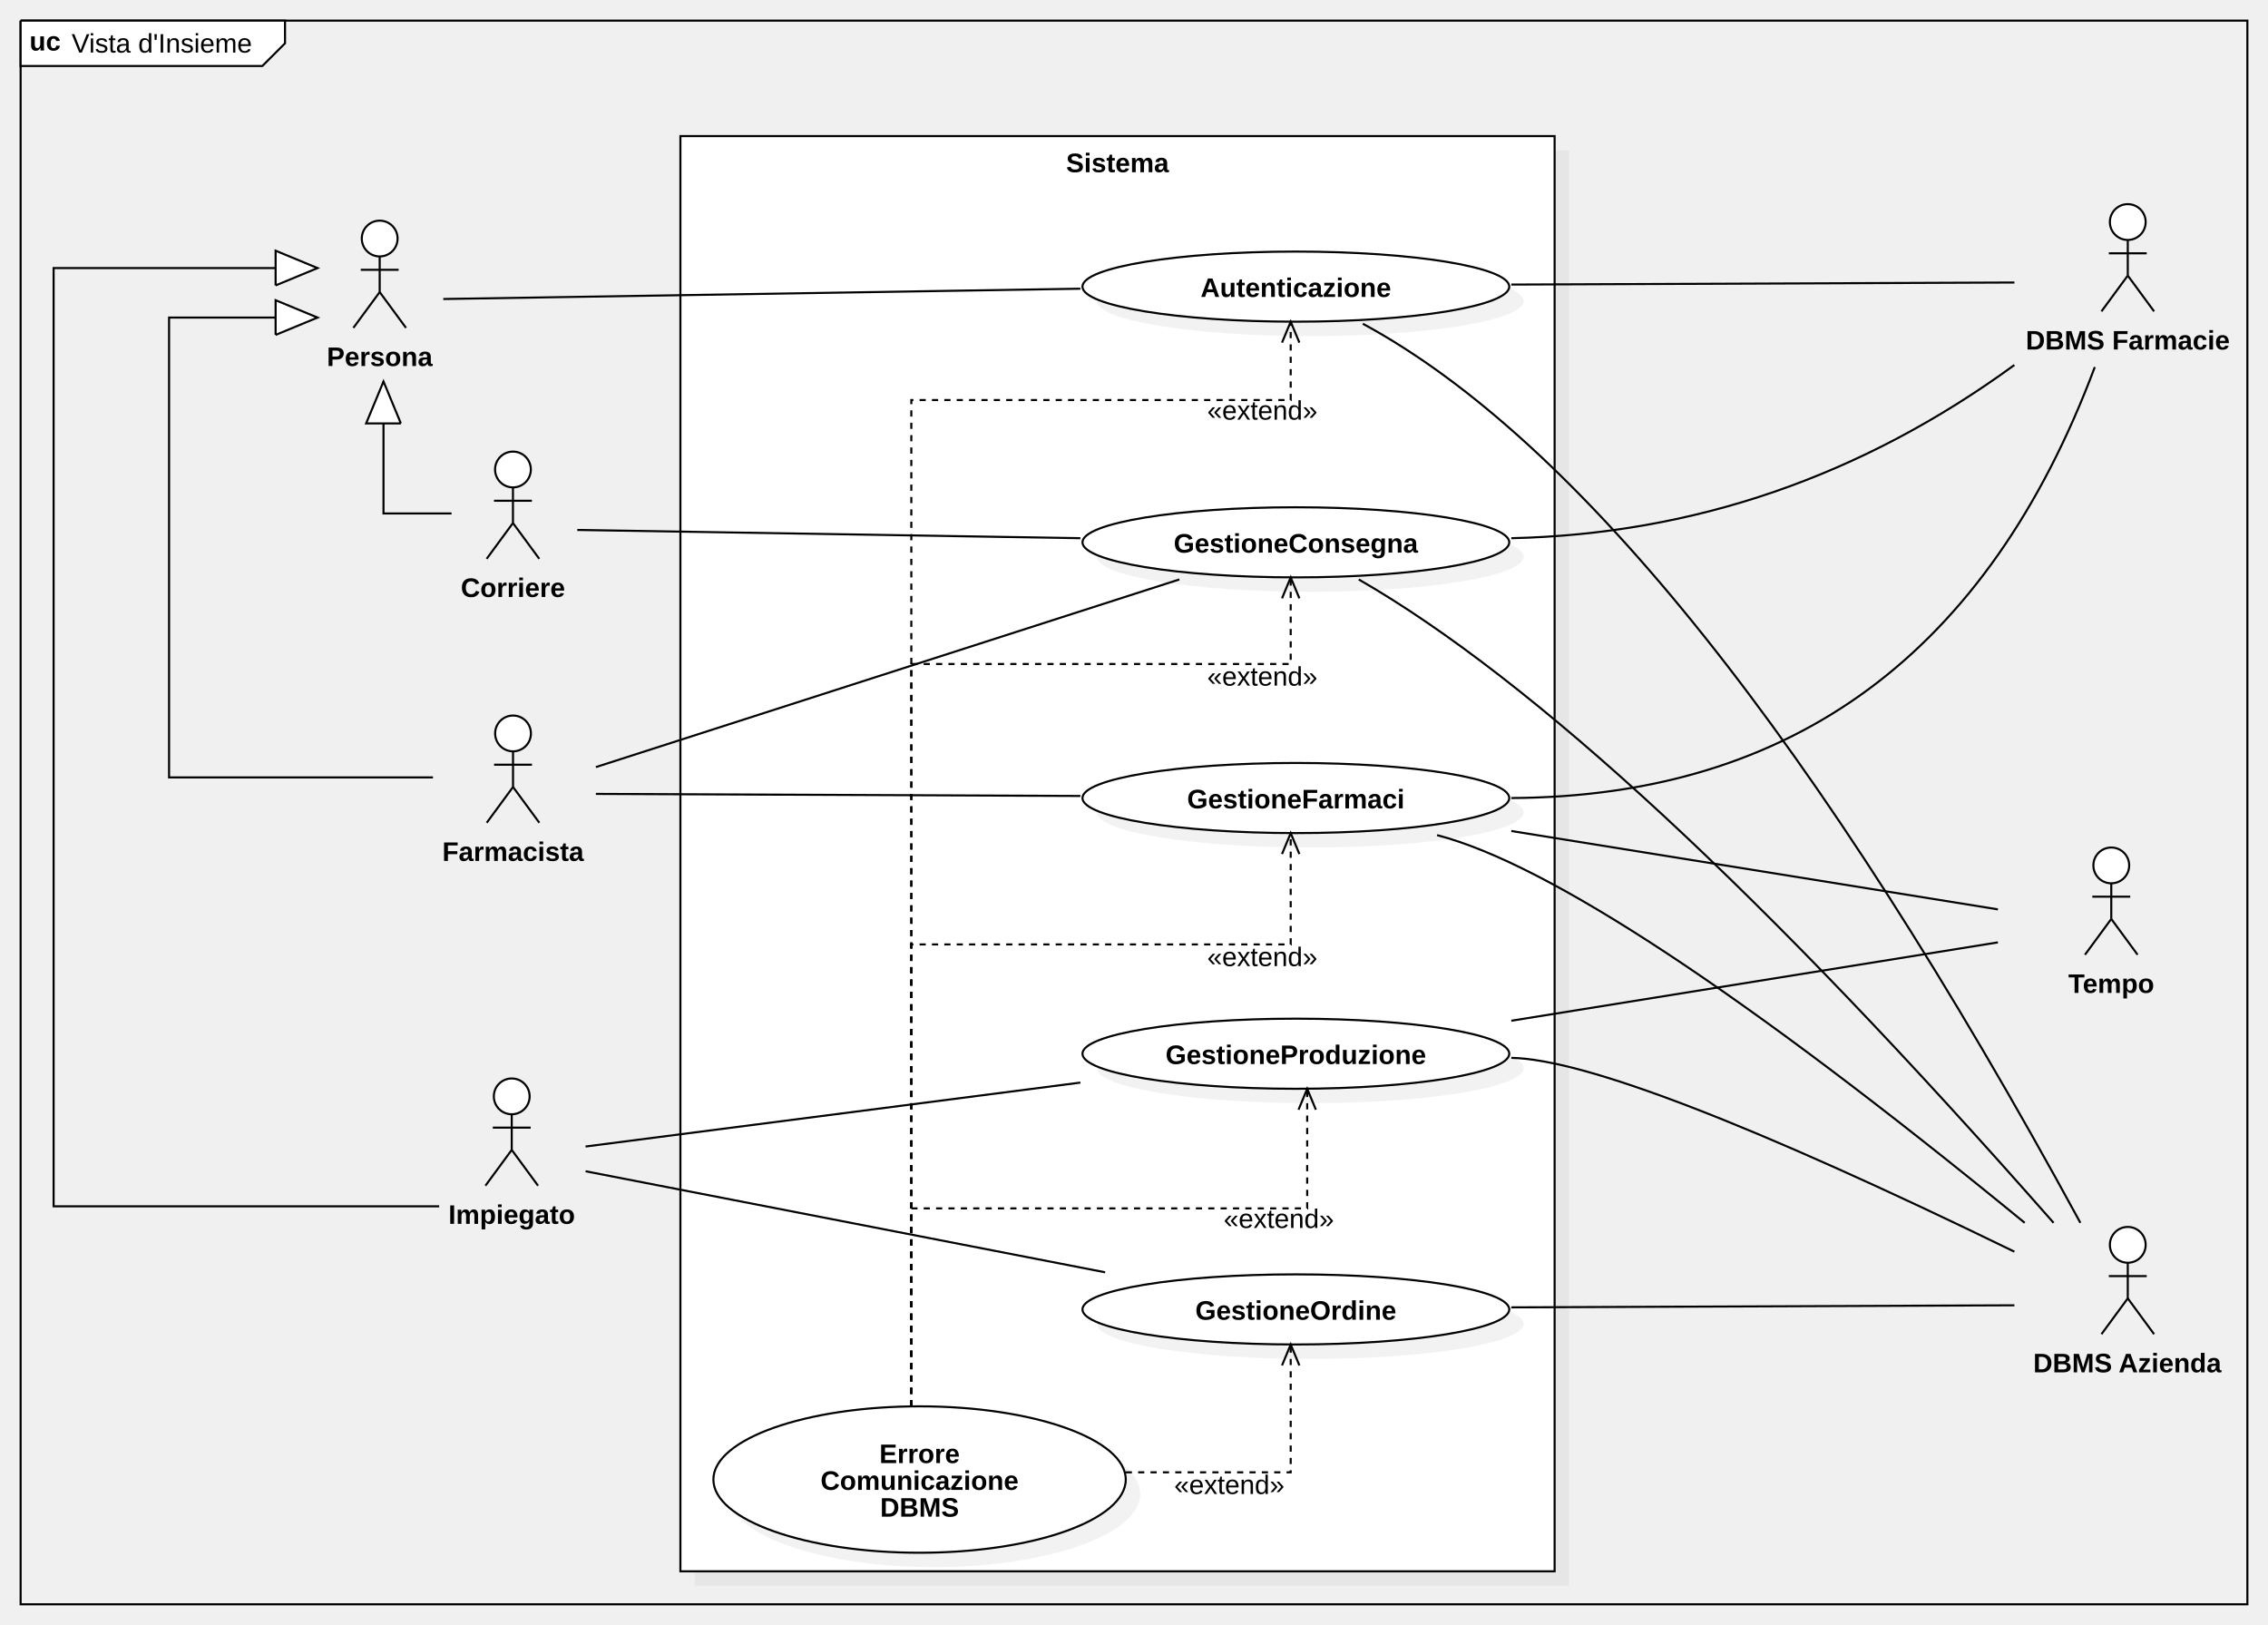
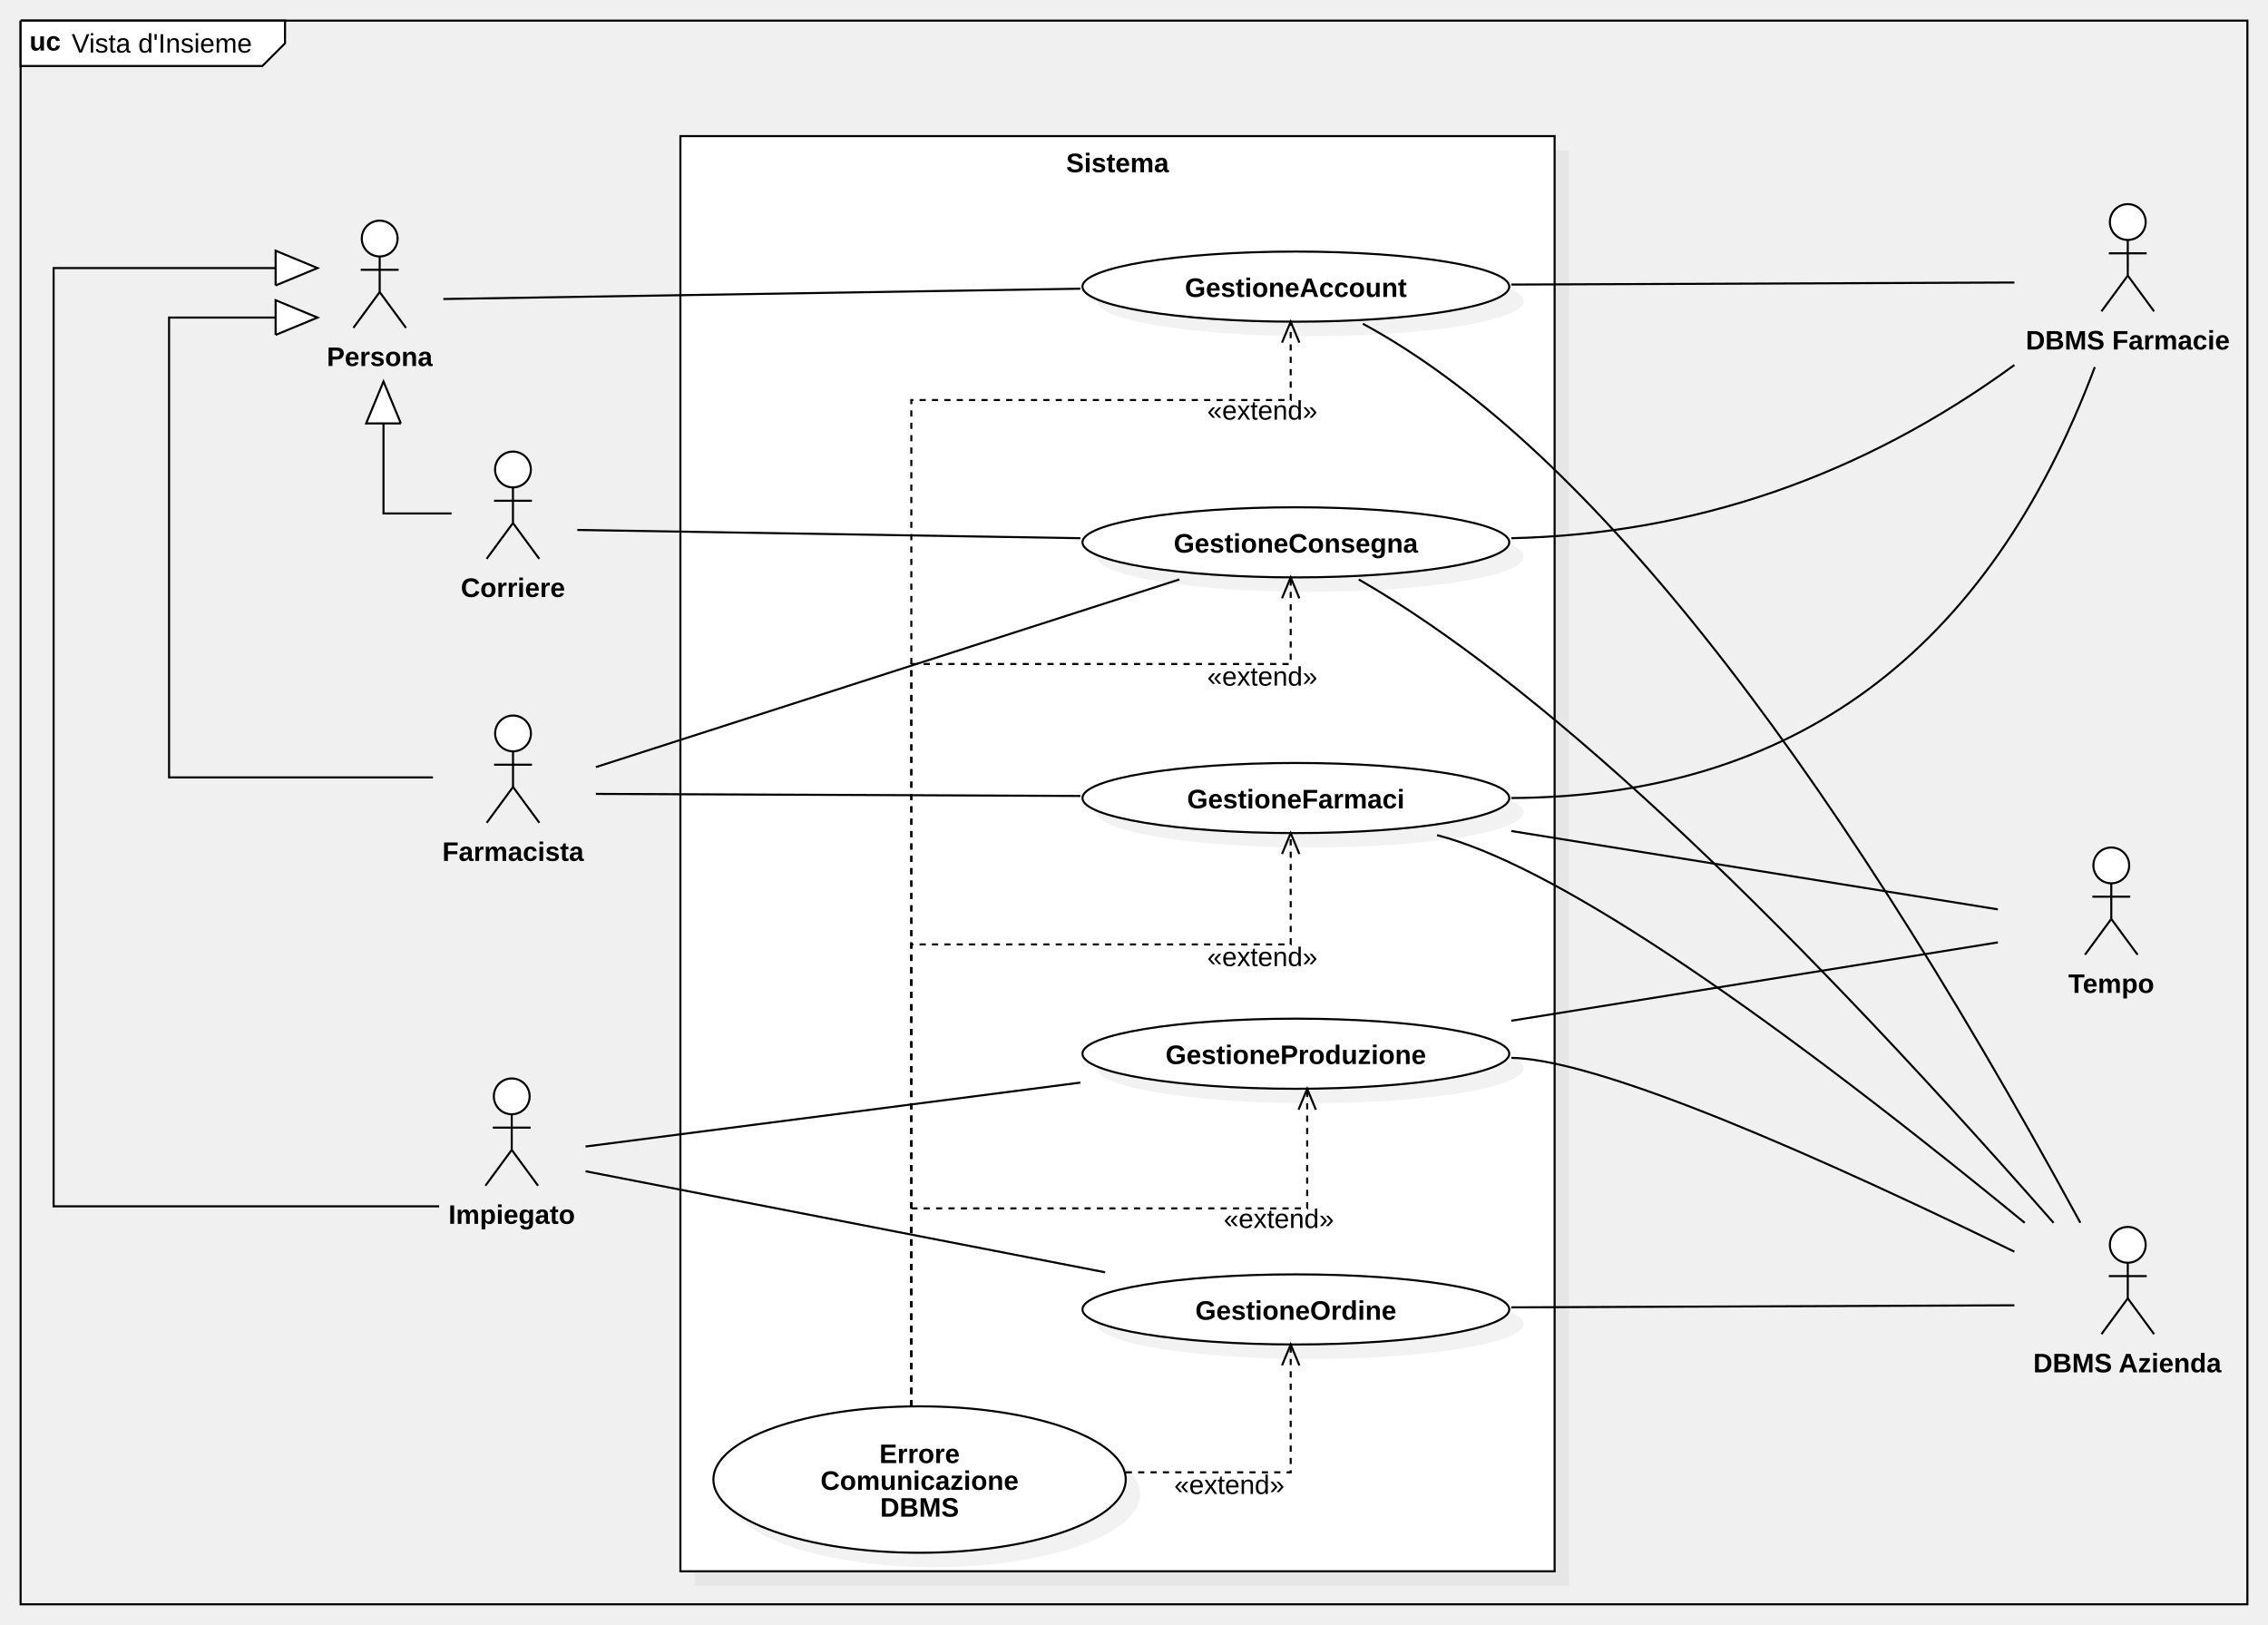
<svg xmlns="http://www.w3.org/2000/svg" height="788" version="1.1" width="1100">
  <defs />
  <g>
    <g transform="translate(-222,-70) scale(1,1)">
      <path d="M 232 80 L 1312 80 L 1312 848 L 232 848 L 232 80" fill="none" stroke="#000000" stroke-miterlimit="10" />
    </g>
    <g transform="translate(-222,-70) scale(1,1)">
      <path d="M 232 80 L 232 102 L 349.239 102 L 360.239 91 L 360.239 80 L 232 80" fill="#ffffff" stroke="none" />
    </g>
    <g transform="translate(-222,-70) scale(1,1)">
      <path d="M 232 80 L 232 102 L 349.239 102 L 360.239 91 L 360.239 80 L 232 80 L 232 80" fill="none" stroke="#000000" stroke-miterlimit="10" />
    </g>
    <g transform="translate(-222,-70) scale(1,1)">
      <g>
        <path fill="none" stroke="none" />
        <text fill="#000000" font-family="Arial" font-size="13px" font-style="normal" font-weight="normal" stroke="none" text-decoration="none" x="256.73" y="95.5">Vista d'Insieme</text>
      </g>
    </g>
    <g transform="translate(-222,-70) scale(1,1)">
      <g>
        <path fill="none" stroke="none" />
        <text fill="#000000" font-family="Arial" font-size="13px" font-style="normal" font-weight="bold" stroke="none" text-decoration="none" x="236.28" y="94.5">uc</text>
      </g>
    </g>
    <g transform="translate(-222,-70) scale(1,1)">
      <rect fill="#C0C0C0" height="696" opacity="0.2" stroke="none" width="424" x="559" y="143" />
    </g>
    <g transform="translate(-222,-70) scale(1,1)">
      <rect fill="#ffffff" height="696" stroke="none" width="424" x="552" y="136" />
    </g>
    <g transform="translate(-222,-70) scale(1,1)">
      <path d="M 552 136 L 976 136 L 976 832 L 552 832 L 552 136 Z Z" fill="none" stroke="#000000" stroke-miterlimit="10" />
    </g>
    <g transform="translate(-222,-70) scale(1,1)">
      <g>
        <path fill="none" stroke="none" />
        <text fill="#000000" font-family="Arial" font-size="13px" font-style="normal" font-weight="bold" stroke="none" text-decoration="none" x="739.07" y="153.5">Sistema</text>
      </g>
    </g>
    <g transform="translate(-222,-70) scale(1,1)">
      <path d="M 754 216 C 754 206.611 800.339 199 857.5 199 C 914.661 199 961 206.611 961 216 C 961 225.389 914.661 233 857.5 233 C 800.339 233 754 225.389 754 216 Z" fill="#C0C0C0" opacity="0.2" stroke="none" />
    </g>
    <g transform="translate(-222,-70) scale(1,1)">
      <path d="M 747 209 C 747 199.611 793.339 192 850.5 192 C 907.661 192 954 199.611 954 209 C 954 218.389 907.661 226 850.5 226 C 793.339 226 747 218.389 747 209 Z" fill="#ffffff" stroke="none" />
    </g>
    <g transform="translate(-222,-70) scale(1,1)">
      <path d="M 747 209 C 747 199.611 793.339 192 850.5 192 C 907.661 192 954 199.611 954 209 C 954 218.389 907.661 226 850.5 226 C 793.339 226 747 218.389 747 209 Z" fill="none" stroke="#000000" stroke-miterlimit="10" />
    </g>
    <g transform="translate(-222,-70) scale(1,1)">
      <g>
        <path fill="none" stroke="none" />
-         <text fill="#000000" font-family="Arial" font-size="13px" font-style="normal" font-weight="bold" stroke="none" text-decoration="none" x="804.273" y="214">Autenticazione</text>
+         <text fill="#000000" font-family="Arial" font-size="13px" font-style="normal" font-weight="bold" stroke="none" text-decoration="none" x="796.688" y="214">GestioneAccount</text>
      </g>
    </g>
    <g transform="translate(-222,-70) scale(1,1)">
      <path d="M 754 464 C 754 454.611 800.339 447 857.5 447 C 914.661 447 961 454.611 961 464 C 961 473.389 914.661 481 857.5 481 C 800.339 481 754 473.389 754 464 Z" fill="#C0C0C0" opacity="0.2" stroke="none" />
    </g>
    <g transform="translate(-222,-70) scale(1,1)">
      <path d="M 747 457 C 747 447.611 793.339 440 850.5 440 C 907.661 440 954 447.611 954 457 C 954 466.389 907.661 474 850.5 474 C 793.339 474 747 466.389 747 457 Z" fill="#ffffff" stroke="none" />
    </g>
    <g transform="translate(-222,-70) scale(1,1)">
      <path d="M 747 457 C 747 447.611 793.339 440 850.5 440 C 907.661 440 954 447.611 954 457 C 954 466.389 907.661 474 850.5 474 C 793.339 474 747 466.389 747 457 Z" fill="none" stroke="#000000" stroke-miterlimit="10" />
    </g>
    <g transform="translate(-222,-70) scale(1,1)">
      <g>
        <path fill="none" stroke="none" />
        <text fill="#000000" font-family="Arial" font-size="13px" font-style="normal" font-weight="bold" stroke="none" text-decoration="none" x="797.757" y="462">GestioneFarmaci</text>
      </g>
    </g>
    <g transform="translate(-222,-70) scale(1,1)">
      <path d="M 754 340 C 754 330.611 800.339 323 857.5 323 C 914.661 323 961 330.611 961 340 C 961 349.389 914.661 357 857.5 357 C 800.339 357 754 349.389 754 340 Z" fill="#C0C0C0" opacity="0.2" stroke="none" />
    </g>
    <g transform="translate(-222,-70) scale(1,1)">
      <path d="M 747 333 C 747 323.611 793.339 316 850.5 316 C 907.661 316 954 323.611 954 333 C 954 342.389 907.661 350 850.5 350 C 793.339 350 747 342.389 747 333 Z" fill="#ffffff" stroke="none" />
    </g>
    <g transform="translate(-222,-70) scale(1,1)">
      <path d="M 747 333 C 747 323.611 793.339 316 850.5 316 C 907.661 316 954 323.611 954 333 C 954 342.389 907.661 350 850.5 350 C 793.339 350 747 342.389 747 333 Z" fill="none" stroke="#000000" stroke-miterlimit="10" />
    </g>
    <g transform="translate(-222,-70) scale(1,1)">
      <g>
        <path fill="none" stroke="none" />
        <text fill="#000000" font-family="Arial" font-size="13px" font-style="normal" font-weight="bold" stroke="none" text-decoration="none" x="791.267" y="338">GestioneConsegna</text>
      </g>
    </g>
    <g transform="translate(-222,-70) scale(1,1)">
      <path d="M 754 712 C 754 702.611 800.339 695 857.5 695 C 914.661 695 961 702.611 961 712 C 961 721.389 914.661 729 857.5 729 C 800.339 729 754 721.389 754 712 Z" fill="#C0C0C0" opacity="0.2" stroke="none" />
    </g>
    <g transform="translate(-222,-70) scale(1,1)">
      <path d="M 747 705 C 747 695.611 793.339 688 850.5 688 C 907.661 688 954 695.611 954 705 C 954 714.389 907.661 722 850.5 722 C 793.339 722 747 714.389 747 705 Z" fill="#ffffff" stroke="none" />
    </g>
    <g transform="translate(-222,-70) scale(1,1)">
      <path d="M 747 705 C 747 695.611 793.339 688 850.5 688 C 907.661 688 954 695.611 954 705 C 954 714.389 907.661 722 850.5 722 C 793.339 722 747 714.389 747 705 Z" fill="none" stroke="#000000" stroke-miterlimit="10" />
    </g>
    <g transform="translate(-222,-70) scale(1,1)">
      <g>
        <path fill="none" stroke="none" />
        <text fill="#000000" font-family="Arial" font-size="13px" font-style="normal" font-weight="bold" stroke="none" text-decoration="none" x="801.74" y="710">GestioneOrdine</text>
      </g>
    </g>
    <g transform="translate(-222,-70) scale(1,1)">
      <path d="M 754 588 C 754 578.611 800.339 571 857.5 571 C 914.661 571 961 578.611 961 588 C 961 597.389 914.661 605 857.5 605 C 800.339 605 754 597.389 754 588 Z" fill="#C0C0C0" opacity="0.2" stroke="none" />
    </g>
    <g transform="translate(-222,-70) scale(1,1)">
      <path d="M 747 581 C 747 571.611 793.339 564 850.5 564 C 907.661 564 954 571.611 954 581 C 954 590.389 907.661 598 850.5 598 C 793.339 598 747 590.389 747 581 Z" fill="#ffffff" stroke="none" />
    </g>
    <g transform="translate(-222,-70) scale(1,1)">
      <path d="M 747 581 C 747 571.611 793.339 564 850.5 564 C 907.661 564 954 571.611 954 581 C 954 590.389 907.661 598 850.5 598 C 793.339 598 747 590.389 747 581 Z" fill="none" stroke="#000000" stroke-miterlimit="10" />
    </g>
    <g transform="translate(-222,-70) scale(1,1)">
      <g>
        <path fill="none" stroke="none" />
        <text fill="#000000" font-family="Arial" font-size="13px" font-style="normal" font-weight="bold" stroke="none" text-decoration="none" x="787.3" y="586">GestioneProduzione</text>
      </g>
    </g>
    <g transform="translate(-222,-70) scale(1,1)">
      <path d="M 397.472 185.68 C 397.472 180.886 401.357 177 406.151 177 C 410.944 177 414.83 180.886 414.83 185.68 C 414.83 190.474 410.944 194.36 406.151 194.36 C 401.357 194.36 397.472 190.474 397.472 185.68 Z" fill="#ffffff" stroke="none" />
    </g>
    <g transform="translate(-222,-70) scale(1,1)">
      <path d="M 397.472 185.68 C 397.472 180.886 401.357 177 406.151 177 C 410.944 177 414.83 180.886 414.83 185.68 C 414.83 190.474 410.944 194.36 406.151 194.36 C 401.357 194.36 397.472 190.474 397.472 185.68 Z" fill="none" stroke="#000000" stroke-miterlimit="10" />
    </g>
    <g transform="translate(-222,-70) scale(1,1)">
      <path d="M 406.151 194.36 L 406.151 211.64" fill="none" stroke="#000000" stroke-miterlimit="10" />
    </g>
    <g transform="translate(-222,-70) scale(1,1)">
      <path d="M 396.961 200.84 L 415.341 200.84" fill="none" stroke="#000000" stroke-miterlimit="10" />
    </g>
    <g transform="translate(-222,-70) scale(1,1)">
      <path d="M 406.151 211.64 L 393.387 229" fill="none" stroke="#000000" stroke-miterlimit="10" />
    </g>
    <g transform="translate(-222,-70) scale(1,1)">
      <path d="M 406.151 211.64 L 418.915 229" fill="none" stroke="#000000" stroke-miterlimit="10" />
    </g>
    <g transform="translate(-222,-70) scale(1,1)">
      <g>
        <path fill="none" stroke="none" />
        <text fill="#000000" font-family="Arial" font-size="13px" font-style="normal" font-weight="bold" stroke="none" text-decoration="none" x="380.5" y="247.5">Persona</text>
      </g>
    </g>
    <g transform="translate(-222,-70) scale(1,1)">
      <path d="M 1245.31 673.68 C 1245.31 668.886 1249.196 665 1253.99 665 C 1258.783 665 1262.669 668.886 1262.669 673.68 C 1262.669 678.474 1258.783 682.36 1253.99 682.36 C 1249.196 682.36 1245.31 678.474 1245.31 673.68 Z" fill="#ffffff" stroke="none" />
    </g>
    <g transform="translate(-222,-70) scale(1,1)">
      <path d="M 1245.31 673.68 C 1245.31 668.886 1249.196 665 1253.99 665 C 1258.783 665 1262.669 668.886 1262.669 673.68 C 1262.669 678.474 1258.783 682.36 1253.99 682.36 C 1249.196 682.36 1245.31 678.474 1245.31 673.68 Z" fill="none" stroke="#000000" stroke-miterlimit="10" />
    </g>
    <g transform="translate(-222,-70) scale(1,1)">
      <path d="M 1253.99 682.36 L 1253.99 699.64" fill="none" stroke="#000000" stroke-miterlimit="10" />
    </g>
    <g transform="translate(-222,-70) scale(1,1)">
      <path d="M 1244.8 688.84 L 1263.179 688.84" fill="none" stroke="#000000" stroke-miterlimit="10" />
    </g>
    <g transform="translate(-222,-70) scale(1,1)">
      <path d="M 1253.99 699.64 L 1241.226 717" fill="none" stroke="#000000" stroke-miterlimit="10" />
    </g>
    <g transform="translate(-222,-70) scale(1,1)">
      <path d="M 1253.99 699.64 L 1266.753 717" fill="none" stroke="#000000" stroke-miterlimit="10" />
    </g>
    <g transform="translate(-222,-70) scale(1,1)">
      <g>
        <path fill="none" stroke="none" />
        <text fill="#000000" font-family="Arial" font-size="13px" font-style="normal" font-weight="bold" stroke="none" text-decoration="none" x="1208.125" y="735.5">DBMS Azienda</text>
      </g>
    </g>
    <g transform="translate(-222,-70) scale(1,1)">
      <path d="M 1245.31 177.68 C 1245.31 172.886 1249.196 169 1253.99 169 C 1258.783 169 1262.669 172.886 1262.669 177.68 C 1262.669 182.474 1258.783 186.36 1253.99 186.36 C 1249.196 186.36 1245.31 182.474 1245.31 177.68 Z" fill="#ffffff" stroke="none" />
    </g>
    <g transform="translate(-222,-70) scale(1,1)">
      <path d="M 1245.31 177.68 C 1245.31 172.886 1249.196 169 1253.99 169 C 1258.783 169 1262.669 172.886 1262.669 177.68 C 1262.669 182.474 1258.783 186.36 1253.99 186.36 C 1249.196 186.36 1245.31 182.474 1245.31 177.68 Z" fill="none" stroke="#000000" stroke-miterlimit="10" />
    </g>
    <g transform="translate(-222,-70) scale(1,1)">
      <path d="M 1253.99 186.36 L 1253.99 203.64" fill="none" stroke="#000000" stroke-miterlimit="10" />
    </g>
    <g transform="translate(-222,-70) scale(1,1)">
      <path d="M 1244.8 192.84 L 1263.179 192.84" fill="none" stroke="#000000" stroke-miterlimit="10" />
    </g>
    <g transform="translate(-222,-70) scale(1,1)">
      <path d="M 1253.99 203.64 L 1241.226 221" fill="none" stroke="#000000" stroke-miterlimit="10" />
    </g>
    <g transform="translate(-222,-70) scale(1,1)">
      <path d="M 1253.99 203.64 L 1266.753 221" fill="none" stroke="#000000" stroke-miterlimit="10" />
    </g>
    <g transform="translate(-222,-70) scale(1,1)">
      <g>
        <path fill="none" stroke="none" />
        <text fill="#000000" font-family="Arial" font-size="13px" font-style="normal" font-weight="bold" stroke="none" text-decoration="none" x="1204.5" y="239.5">DBMS Farmacie</text>
      </g>
    </g>
    <g transform="translate(-222,-70) scale(1,1)">
      <path d="M 1237.31 489.68 C 1237.31 484.886 1241.196 481 1245.99 481 C 1250.783 481 1254.669 484.886 1254.669 489.68 C 1254.669 494.474 1250.783 498.36 1245.99 498.36 C 1241.196 498.36 1237.31 494.474 1237.31 489.68 Z" fill="#ffffff" stroke="none" />
    </g>
    <g transform="translate(-222,-70) scale(1,1)">
      <path d="M 1237.31 489.68 C 1237.31 484.886 1241.196 481 1245.99 481 C 1250.783 481 1254.669 484.886 1254.669 489.68 C 1254.669 494.474 1250.783 498.36 1245.99 498.36 C 1241.196 498.36 1237.31 494.474 1237.31 489.68 Z" fill="none" stroke="#000000" stroke-miterlimit="10" />
    </g>
    <g transform="translate(-222,-70) scale(1,1)">
      <path d="M 1245.99 498.36 L 1245.99 515.64" fill="none" stroke="#000000" stroke-miterlimit="10" />
    </g>
    <g transform="translate(-222,-70) scale(1,1)">
      <path d="M 1236.8 504.84 L 1255.179 504.84" fill="none" stroke="#000000" stroke-miterlimit="10" />
    </g>
    <g transform="translate(-222,-70) scale(1,1)">
      <path d="M 1245.99 515.64 L 1233.226 533" fill="none" stroke="#000000" stroke-miterlimit="10" />
    </g>
    <g transform="translate(-222,-70) scale(1,1)">
      <path d="M 1245.99 515.64 L 1258.753 533" fill="none" stroke="#000000" stroke-miterlimit="10" />
    </g>
    <g transform="translate(-222,-70) scale(1,1)">
      <g>
        <path fill="none" stroke="none" />
        <text fill="#000000" font-family="Arial" font-size="13px" font-style="normal" font-weight="bold" stroke="none" text-decoration="none" x="1225.166" y="551.5">Tempo</text>
      </g>
    </g>
    <g transform="translate(-222,-70) scale(1,1)">
      <path d="M 462.11 297.68 C 462.11 292.886 465.996 289 470.789 289 C 475.582 289 479.468 292.886 479.468 297.68 C 479.468 302.474 475.582 306.36 470.789 306.36 C 465.996 306.36 462.11 302.474 462.11 297.68 Z" fill="#ffffff" stroke="none" />
    </g>
    <g transform="translate(-222,-70) scale(1,1)">
      <path d="M 462.11 297.68 C 462.11 292.886 465.996 289 470.789 289 C 475.582 289 479.468 292.886 479.468 297.68 C 479.468 302.474 475.582 306.36 470.789 306.36 C 465.996 306.36 462.11 302.474 462.11 297.68 Z" fill="none" stroke="#000000" stroke-miterlimit="10" />
    </g>
    <g transform="translate(-222,-70) scale(1,1)">
      <path d="M 470.789 306.36 L 470.789 323.64" fill="none" stroke="#000000" stroke-miterlimit="10" />
    </g>
    <g transform="translate(-222,-70) scale(1,1)">
      <path d="M 461.599 312.84 L 479.979 312.84" fill="none" stroke="#000000" stroke-miterlimit="10" />
    </g>
    <g transform="translate(-222,-70) scale(1,1)">
      <path d="M 470.789 323.64 L 458.025 341" fill="none" stroke="#000000" stroke-miterlimit="10" />
    </g>
    <g transform="translate(-222,-70) scale(1,1)">
      <path d="M 470.789 323.64 L 483.553 341" fill="none" stroke="#000000" stroke-miterlimit="10" />
    </g>
    <g transform="translate(-222,-70) scale(1,1)">
      <g>
        <path fill="none" stroke="none" />
        <text fill="#000000" font-family="Arial" font-size="13px" font-style="normal" font-weight="bold" stroke="none" text-decoration="none" x="445.5" y="359.5">Corriere</text>
      </g>
    </g>
    <g transform="translate(-222,-70) scale(1,1)">
      <path d="M 461.518 601.68 C 461.518 596.886 465.404 593 470.197 593 C 474.991 593 478.877 596.886 478.877 601.68 C 478.877 606.474 474.991 610.36 470.197 610.36 C 465.404 610.36 461.518 606.474 461.518 601.68 Z" fill="#ffffff" stroke="none" />
    </g>
    <g transform="translate(-222,-70) scale(1,1)">
      <path d="M 461.518 601.68 C 461.518 596.886 465.404 593 470.197 593 C 474.991 593 478.877 596.886 478.877 601.68 C 478.877 606.474 474.991 610.36 470.197 610.36 C 465.404 610.36 461.518 606.474 461.518 601.68 Z" fill="none" stroke="#000000" stroke-miterlimit="10" />
    </g>
    <g transform="translate(-222,-70) scale(1,1)">
      <path d="M 470.197 610.36 L 470.197 627.64" fill="none" stroke="#000000" stroke-miterlimit="10" />
    </g>
    <g transform="translate(-222,-70) scale(1,1)">
      <path d="M 461.007 616.84 L 479.387 616.84" fill="none" stroke="#000000" stroke-miterlimit="10" />
    </g>
    <g transform="translate(-222,-70) scale(1,1)">
      <path d="M 470.197 627.64 L 457.434 645" fill="none" stroke="#000000" stroke-miterlimit="10" />
    </g>
    <g transform="translate(-222,-70) scale(1,1)">
      <path d="M 470.197 627.64 L 482.961 645" fill="none" stroke="#000000" stroke-miterlimit="10" />
    </g>
    <g transform="translate(-222,-70) scale(1,1)">
      <g>
        <path fill="none" stroke="none" />
        <text fill="#000000" font-family="Arial" font-size="13px" font-style="normal" font-weight="bold" stroke="none" text-decoration="none" x="439.5" y="663.5">Impiegato</text>
      </g>
    </g>
    <g transform="translate(-222,-70) scale(1,1)">
      <path d="M 462.146 425.68 C 462.146 420.886 466.032 417 470.825 417 C 475.618 417 479.504 420.886 479.504 425.68 C 479.504 430.474 475.618 434.36 470.825 434.36 C 466.032 434.36 462.146 430.474 462.146 425.68 Z" fill="#ffffff" stroke="none" />
    </g>
    <g transform="translate(-222,-70) scale(1,1)">
      <path d="M 462.146 425.68 C 462.146 420.886 466.032 417 470.825 417 C 475.618 417 479.504 420.886 479.504 425.68 C 479.504 430.474 475.618 434.36 470.825 434.36 C 466.032 434.36 462.146 430.474 462.146 425.68 Z" fill="none" stroke="#000000" stroke-miterlimit="10" />
    </g>
    <g transform="translate(-222,-70) scale(1,1)">
      <path d="M 470.825 434.36 L 470.825 451.64" fill="none" stroke="#000000" stroke-miterlimit="10" />
    </g>
    <g transform="translate(-222,-70) scale(1,1)">
      <path d="M 461.635 440.84 L 480.015 440.84" fill="none" stroke="#000000" stroke-miterlimit="10" />
    </g>
    <g transform="translate(-222,-70) scale(1,1)">
      <path d="M 470.825 451.64 L 458.061 469" fill="none" stroke="#000000" stroke-miterlimit="10" />
    </g>
    <g transform="translate(-222,-70) scale(1,1)">
      <path d="M 470.825 451.64 L 483.589 469" fill="none" stroke="#000000" stroke-miterlimit="10" />
    </g>
    <g transform="translate(-222,-70) scale(1,1)">
      <g>
        <path fill="none" stroke="none" />
        <text fill="#000000" font-family="Arial" font-size="13px" font-style="normal" font-weight="bold" stroke="none" text-decoration="none" x="436.5" y="487.5">Farmacista</text>
      </g>
    </g>
    <g transform="translate(-222,-70) scale(1,1)">
      <path d="M 441 319 L 408 319 L 408 255" fill="none" stroke="#000000" stroke-miterlimit="10" />
    </g>
    <g transform="translate(-222,-70) scale(1,1)">
      <path d="M 416.419 275.325 L 408 255 L 399.581 275.325" fill="#FFFFFF" stroke="none" />
    </g>
    <g transform="translate(-222,-70) scale(1,1)">
      <path d="M 416.419 275.325 L 408 255 L 399.581 275.325 L 416.419 275.325" fill="none" stroke="#000000" stroke-miterlimit="10" />
    </g>
    <g transform="translate(-222,-70) scale(1,1)">
      <path d="M 435 655 L 248 655 L 248 200 L 376 200" fill="none" stroke="#000000" stroke-miterlimit="10" />
    </g>
    <g transform="translate(-222,-70) scale(1,1)">
      <path d="M 355.675 208.419 L 376 200 L 355.675 191.581" fill="#FFFFFF" stroke="none" />
    </g>
    <g transform="translate(-222,-70) scale(1,1)">
      <path d="M 355.675 208.419 L 376 200 L 355.675 191.581 L 355.675 208.419" fill="none" stroke="#000000" stroke-miterlimit="10" />
    </g>
    <g transform="translate(-222,-70) scale(1,1)">
      <path d="M 432 447 L 304 447 L 304 224 L 376 224" fill="none" stroke="#000000" stroke-miterlimit="10" />
    </g>
    <g transform="translate(-222,-70) scale(1,1)">
      <path d="M 355.675 232.419 L 376 224 L 355.675 215.581" fill="#FFFFFF" stroke="none" />
    </g>
    <g transform="translate(-222,-70) scale(1,1)">
      <path d="M 355.675 232.419 L 376 224 L 355.675 215.581 L 355.675 232.419" fill="none" stroke="#000000" stroke-miterlimit="10" />
    </g>
    <g transform="translate(-222,-70) scale(1,1)">
      <path d="M 437 215 L 746 210" fill="none" stroke="#000000" stroke-miterlimit="10" />
    </g>
    <g transform="translate(-222,-70) scale(1,1)">
      <path d="M 883 227 Q 1040 312 1231 663" fill="none" stroke="#000000" stroke-miterlimit="10" />
    </g>
    <g transform="translate(-222,-70) scale(1,1)">
      <path d="M 955 208 L 1199 207" fill="none" stroke="#000000" stroke-miterlimit="10" />
    </g>
    <g transform="translate(-222,-70) scale(1,1)">
      <path d="M 502 327 L 746 331" fill="none" stroke="#000000" stroke-miterlimit="10" />
    </g>
    <g transform="translate(-222,-70) scale(1,1)">
      <path d="M 881 351 Q 1008 424 1218 663" fill="none" stroke="#000000" stroke-miterlimit="10" />
    </g>
    <g transform="translate(-222,-70) scale(1,1)">
      <path d="M 955 331 Q 1088 328 1199 247" fill="none" stroke="#000000" stroke-miterlimit="10" />
    </g>
    <g transform="translate(-222,-70) scale(1,1)">
      <path d="M 506 626 L 746 595" fill="none" stroke="#000000" stroke-miterlimit="10" />
    </g>
    <g transform="translate(-222,-70) scale(1,1)">
      <path d="M 955 583 Q 1008 584 1199 677" fill="none" stroke="#000000" stroke-miterlimit="10" />
    </g>
    <g transform="translate(-222,-70) scale(1,1)">
      <path d="M 511 455 L 746 456" fill="none" stroke="#000000" stroke-miterlimit="10" />
    </g>
    <g transform="translate(-222,-70) scale(1,1)">
      <path d="M 955 457 Q 1160 456 1238 248" fill="none" stroke="#000000" stroke-miterlimit="10" />
    </g>
    <g transform="translate(-222,-70) scale(1,1)">
      <path d="M 955 473 L 1191 511" fill="none" stroke="#000000" stroke-miterlimit="10" />
    </g>
    <g transform="translate(-222,-70) scale(1,1)">
      <path d="M 506 638 L 758 687" fill="none" stroke="#000000" stroke-miterlimit="10" />
    </g>
    <g transform="translate(-222,-70) scale(1,1)">
      <path d="M 955 704 L 1199 703" fill="none" stroke="#000000" stroke-miterlimit="10" />
    </g>
    <g transform="translate(-222,-70) scale(1,1)">
      <path d="M 955 565 L 1191 527" fill="none" stroke="#000000" stroke-miterlimit="10" />
    </g>
    <g transform="translate(-222,-70) scale(1,1)">
      <path d="M 919 475 Q 1000 496 1204 663" fill="none" stroke="#000000" stroke-miterlimit="10" />
    </g>
    <g transform="translate(-222,-70) scale(1,1)">
      <path d="M 575 794.5 C 575 774.894 619.772 759 675 759 C 730.228 759 775 774.894 775 794.5 C 775 814.106 730.228 830 675 830 C 619.772 830 575 814.106 575 794.5 Z" fill="#C0C0C0" opacity="0.2" stroke="none" />
    </g>
    <g transform="translate(-222,-70) scale(1,1)">
      <path d="M 568 787.5 C 568 767.894 612.772 752 668 752 C 723.228 752 768 767.894 768 787.5 C 768 807.106 723.228 823 668 823 C 612.772 823 568 807.106 568 787.5 Z" fill="#ffffff" stroke="none" />
    </g>
    <g transform="translate(-222,-70) scale(1,1)">
      <path d="M 568 787.5 C 568 767.894 612.772 752 668 752 C 723.228 752 768 767.894 768 787.5 C 768 807.106 723.228 823 668 823 C 612.772 823 568 807.106 568 787.5 Z" fill="none" stroke="#000000" stroke-miterlimit="10" />
    </g>
    <g transform="translate(-222,-70) scale(1,1)">
      <g>
        <path fill="none" stroke="none" />
        <text fill="#000000" font-family="Arial" font-size="13px" font-style="normal" font-weight="bold" stroke="none" text-decoration="none" x="648.49" y="779.5">Errore</text>
        <text fill="#000000" font-family="Arial" font-size="13px" font-style="normal" font-weight="bold" stroke="none" text-decoration="none" x="619.967" y="792.5">Comunicazione</text>
        <text fill="#000000" font-family="Arial" font-size="13px" font-style="normal" font-weight="bold" stroke="none" text-decoration="none" x="648.862" y="805.5">DBMS</text>
      </g>
    </g>
    <g transform="translate(-222,-70) scale(1,1)">
      <path d="M 664 752 L 664 656 L 856 656 L 856 598" fill="none" stroke="#000000" stroke-dasharray="3" stroke-miterlimit="10" />
    </g>
    <g transform="translate(-222,-70) scale(1,1)">
      <path d="M 860.21 608.163 L 856 598 L 851.79 608.163" fill="none" stroke="#000000" stroke-miterlimit="10" />
    </g>
    <g transform="translate(-222,-70) scale(1,1)">
      <g>
        <path fill="none" stroke="none" />
        <text fill="#000000" font-family="Arial" font-size="13px" font-style="normal" font-weight="normal" stroke="none" text-decoration="none" x="807.5" y="538.5">«extend»</text>
      </g>
    </g>
    <g transform="translate(-222,-70) scale(1,1)">
      <path d="M 664 752 L 664 528 L 848 528 L 848 474" fill="none" stroke="#000000" stroke-dasharray="3" stroke-miterlimit="10" />
    </g>
    <g transform="translate(-222,-70) scale(1,1)">
      <path d="M 852.21 484.163 L 848 474 L 843.79 484.163" fill="none" stroke="#000000" stroke-miterlimit="10" />
    </g>
    <g transform="translate(-222,-70) scale(1,1)">
      <g>
        <path fill="none" stroke="none" />
        <text fill="#000000" font-family="Arial" font-size="13px" font-style="normal" font-weight="normal" stroke="none" text-decoration="none" x="807.5" y="402.5">«extend»</text>
      </g>
    </g>
    <g transform="translate(-222,-70) scale(1,1)">
      <path d="M 664 752 L 664 392 L 848 392 L 848 350" fill="none" stroke="#000000" stroke-dasharray="3" stroke-miterlimit="10" />
    </g>
    <g transform="translate(-222,-70) scale(1,1)">
      <path d="M 852.21 360.163 L 848 350 L 843.79 360.163" fill="none" stroke="#000000" stroke-miterlimit="10" />
    </g>
    <g transform="translate(-222,-70) scale(1,1)">
      <g>
        <path fill="none" stroke="none" />
        <text fill="#000000" font-family="Arial" font-size="13px" font-style="normal" font-weight="normal" stroke="none" text-decoration="none" x="815.5" y="665.5">«extend»</text>
      </g>
    </g>
    <g transform="translate(-222,-70) scale(1,1)">
      <path d="M 664 752 L 664 264 L 848 264 L 848 226" fill="none" stroke="#000000" stroke-dasharray="3" stroke-miterlimit="10" />
    </g>
    <g transform="translate(-222,-70) scale(1,1)">
      <path d="M 852.21 236.163 L 848 226 L 843.79 236.163" fill="none" stroke="#000000" stroke-miterlimit="10" />
    </g>
    <g transform="translate(-222,-70) scale(1,1)">
      <g>
        <path fill="none" stroke="none" />
        <text fill="#000000" font-family="Arial" font-size="13px" font-style="normal" font-weight="normal" stroke="none" text-decoration="none" x="807.5" y="273.5">«extend»</text>
      </g>
    </g>
    <g transform="translate(-222,-70) scale(1,1)">
      <path d="M 768 784 L 848 784 L 848 722" fill="none" stroke="#000000" stroke-dasharray="3" stroke-miterlimit="10" />
    </g>
    <g transform="translate(-222,-70) scale(1,1)">
      <path d="M 852.21 732.163 L 848 722 L 843.79 732.163" fill="none" stroke="#000000" stroke-miterlimit="10" />
    </g>
    <g transform="translate(-222,-70) scale(1,1)">
      <g>
        <path fill="none" stroke="none" />
        <text fill="#000000" font-family="Arial" font-size="13px" font-style="normal" font-weight="normal" stroke="none" text-decoration="none" x="791.5" y="794.5">«extend»</text>
      </g>
    </g>
    <g transform="translate(-222,-70) scale(1,1)">
      <path d="M 511 442 L 794 351" fill="none" stroke="#000000" stroke-miterlimit="10" />
    </g>
  </g>
</svg>
